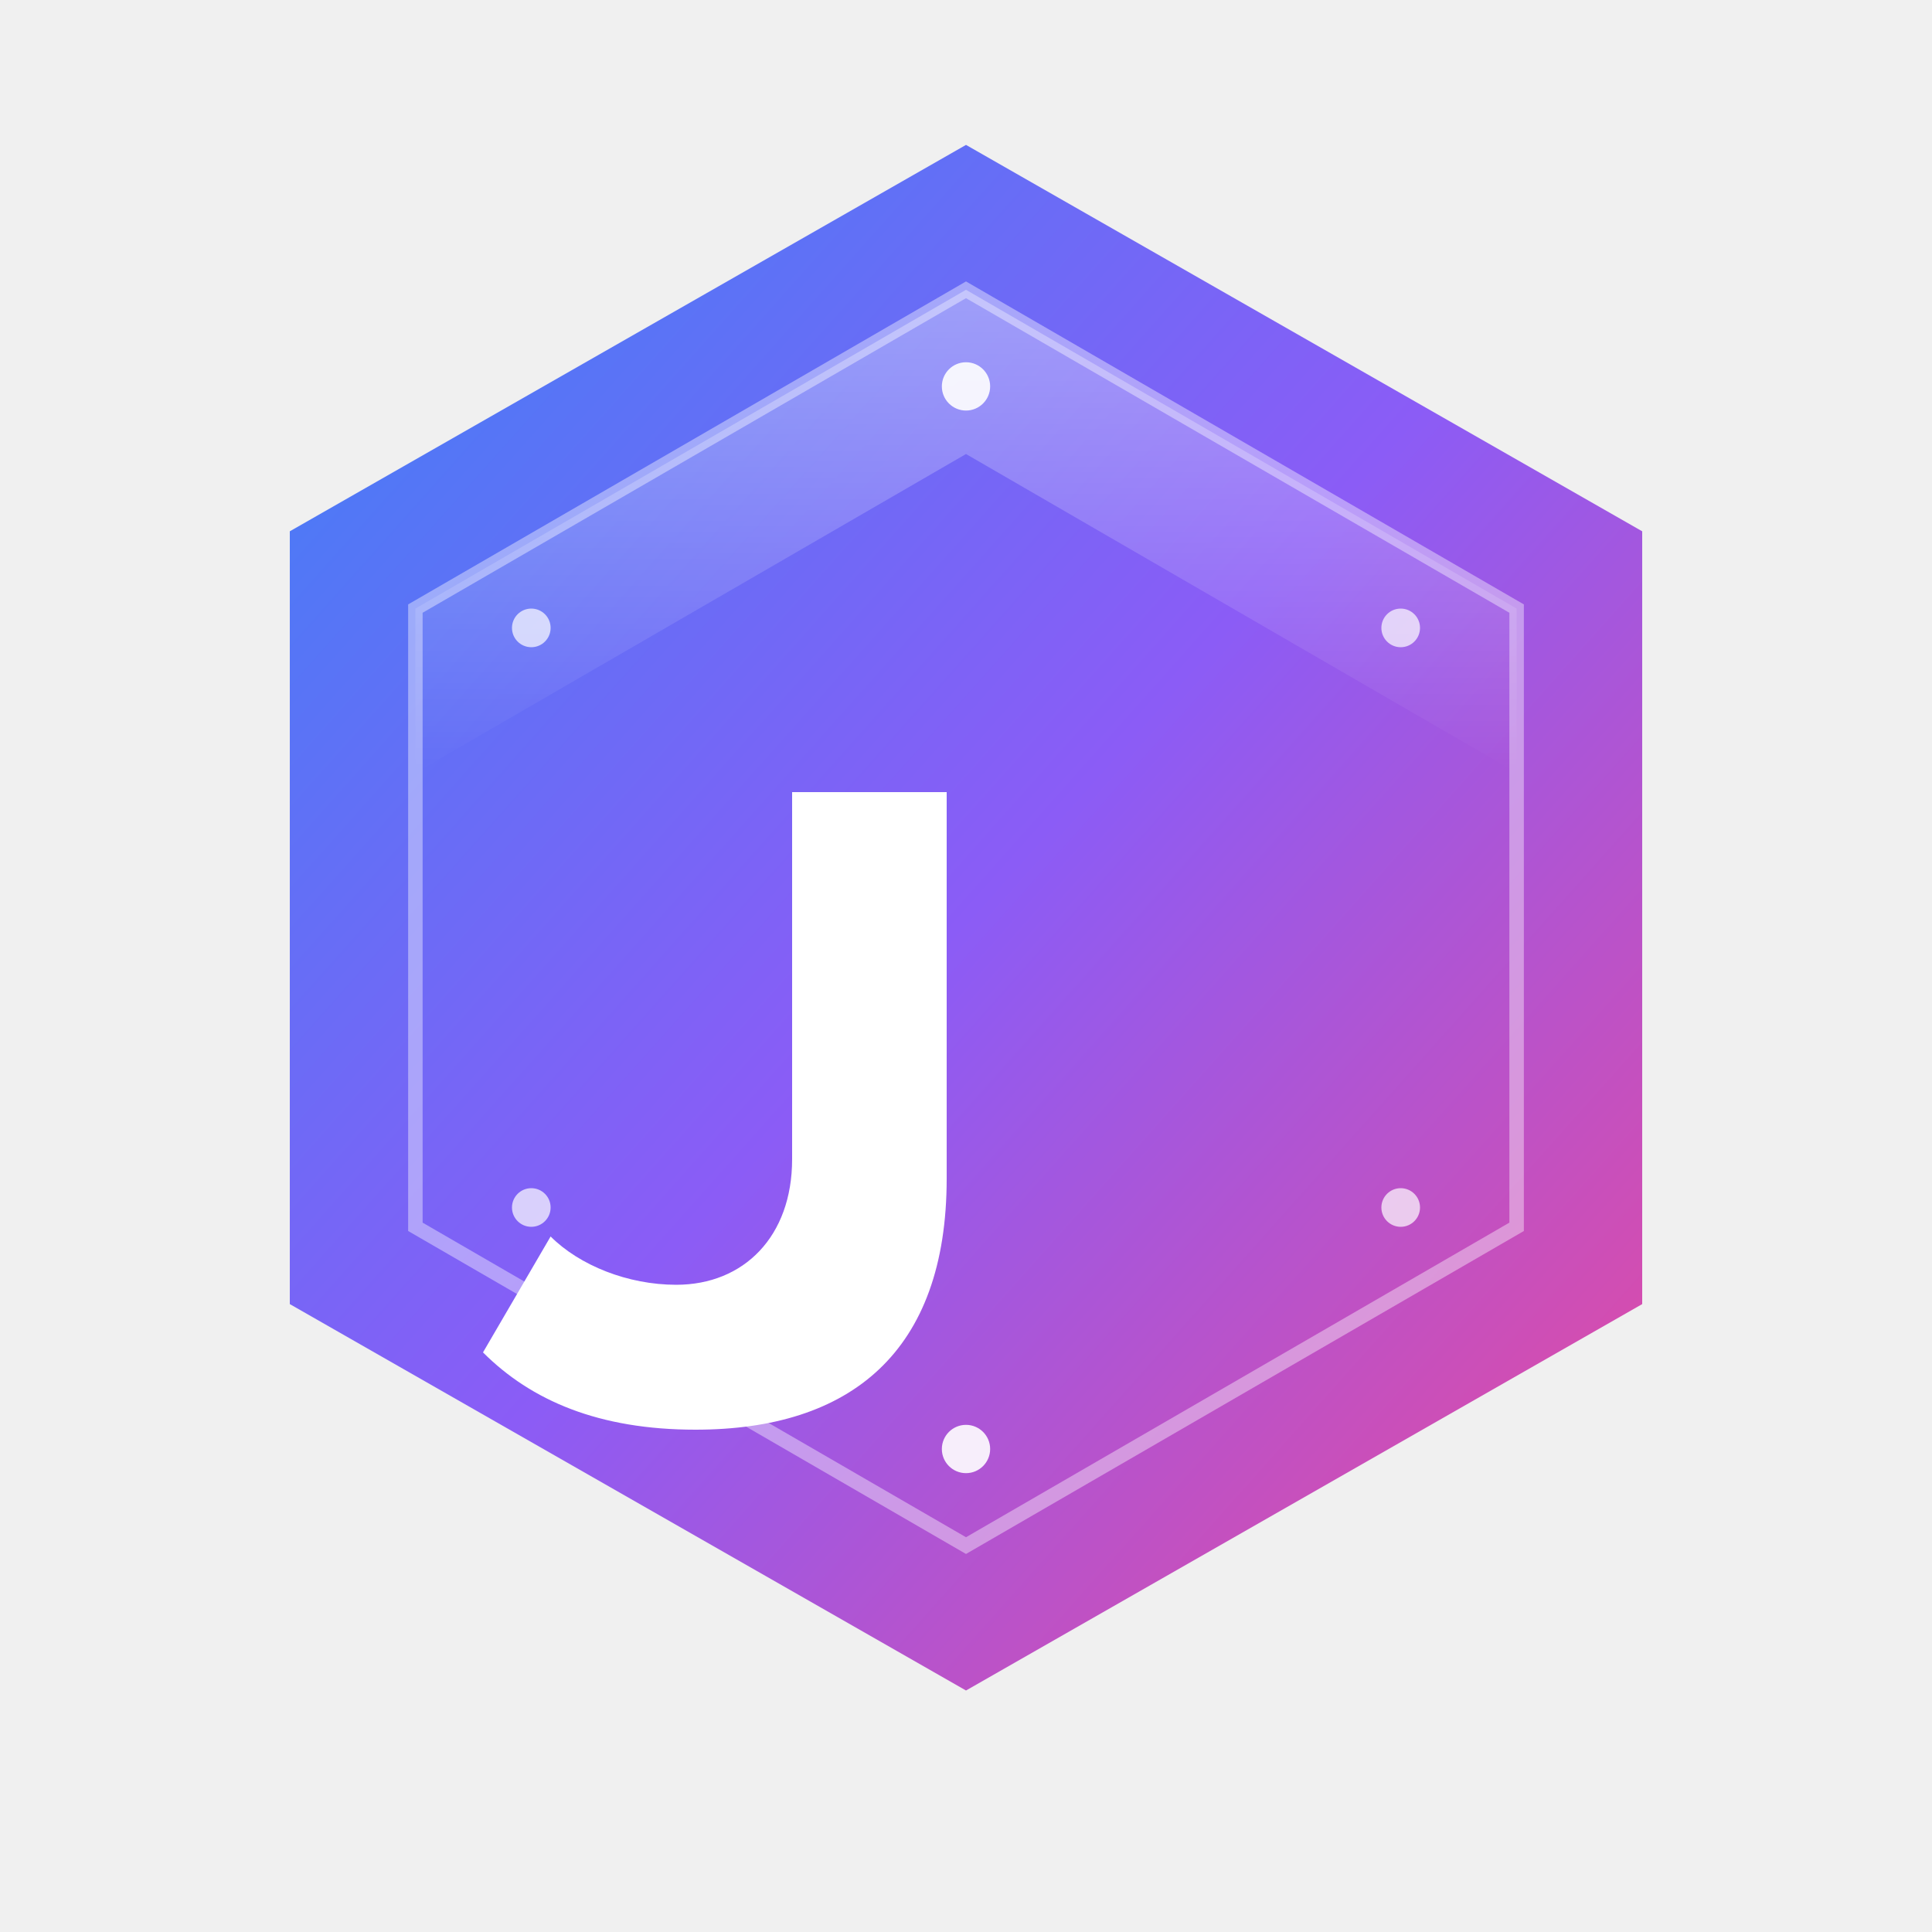
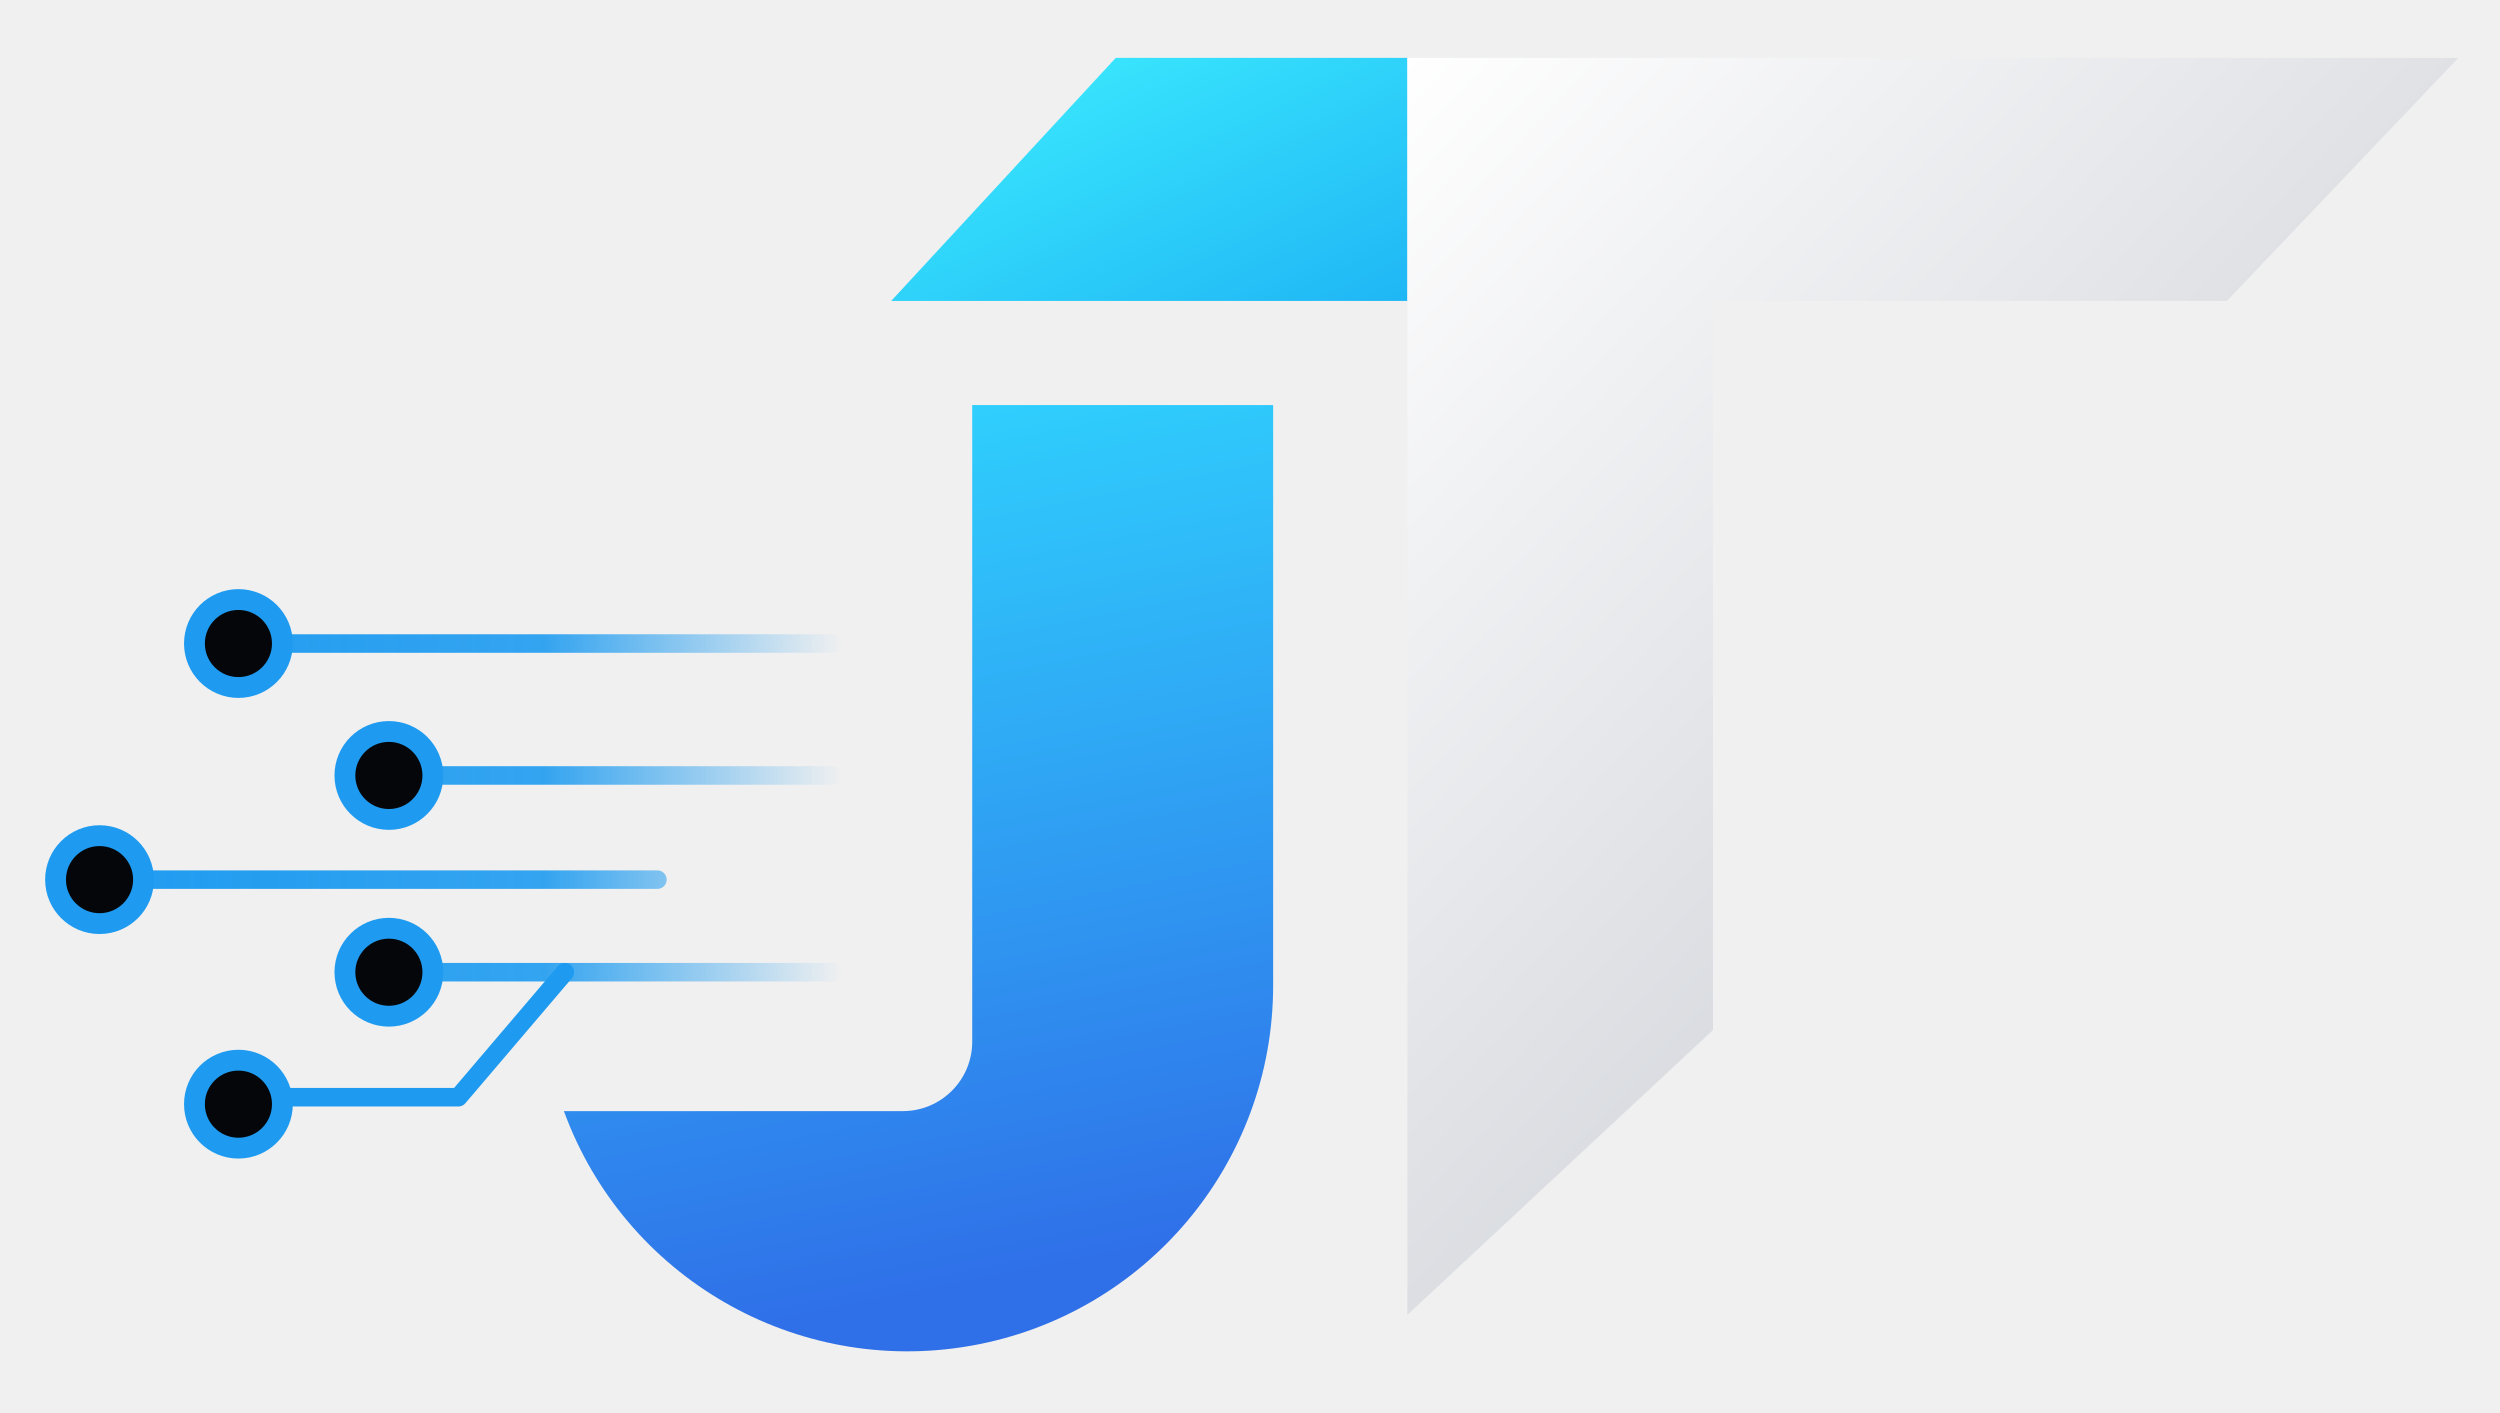
- <svg xmlns="http://www.w3.org/2000/svg" viewBox="0 0 200 200" width="200" height="200">
+ <svg xmlns="http://www.w3.org/2000/svg" viewBox="630 250 540 305" width="540" height="305">
  <defs>
-     <linearGradient id="mainGrad" x1="0%" y1="0%" x2="100%" y2="100%">
-       <stop offset="0%" stop-color="#3B82F6" />
-       <stop offset="50%" stop-color="#8B5CF6" />
-       <stop offset="100%" stop-color="#EC4899" />
+     <linearGradient id="gJ" x1="0" y1="0" x2="0.15" y2="1">
+       <stop offset="0" stop-color="#2FD8FF" />
+       <stop offset="1" stop-color="#2F6FE8" />
    </linearGradient>
-     <linearGradient id="shineGrad" x1="0%" y1="0%" x2="0%" y2="100%">
-       <stop offset="0%" stop-color="#FFFFFF" stop-opacity="0.35" />
-       <stop offset="100%" stop-color="#FFFFFF" stop-opacity="0" />
+     <linearGradient id="gCyan" x1="0" y1="0" x2="1" y2="1">
+       <stop offset="0" stop-color="#3FF0FF" />
+       <stop offset="1" stop-color="#1FB6F5" />
+     </linearGradient>
+     <linearGradient id="gT" x1="0" y1="0" x2="0.9" y2="1">
+       <stop offset="0" stop-color="#FFFFFF" />
+       <stop offset="1" stop-color="#BFC3CB" />
+     </linearGradient>
+     <linearGradient id="gLine" gradientUnits="userSpaceOnUse" x1="650" y1="0" x2="812" y2="0">
+       <stop offset="0" stop-color="#1E9BF0" />
+       <stop offset="0.6" stop-color="#1E9BF0" stop-opacity="0.9" />
+       <stop offset="1" stop-color="#1E9BF0" stop-opacity="0" />
+     </linearGradient>
+     <linearGradient id="wWhite" x1="0" y1="0" x2="1" y2="0">
+       <stop offset="0" stop-color="#FFFFFF" />
+       <stop offset="1" stop-color="#FFFFFF" />
+     </linearGradient>
+     <linearGradient id="wBlue" gradientUnits="userSpaceOnUse" x1="705" y1="0" x2="1090" y2="0">
+       <stop offset="0" stop-color="#2FC4FF" />
+       <stop offset="1" stop-color="#2F7DF0" />
+     </linearGradient>
+     <linearGradient id="iGrad" x1="0" y1="0" x2="0" y2="1">
+       <stop offset="0" stop-color="#22B5FF" />
+       <stop offset="0.45" stop-color="#FFFFFF" />
+       <stop offset="1" stop-color="#FFFFFF" />
+     </linearGradient>
+     <linearGradient id="rule" gradientUnits="userSpaceOnUse" x1="522" y1="0" x2="667" y2="0">
+       <stop offset="0" stop-color="#2F7DF0" stop-opacity="0" />
+       <stop offset="0.5" stop-color="#2F9DF0" />
+       <stop offset="1" stop-color="#2F7DF0" stop-opacity="0" />
+     </linearGradient>
+     <linearGradient id="rule2" gradientUnits="userSpaceOnUse" x1="1125" y1="0" x2="1270" y2="0">
+       <stop offset="0" stop-color="#2F7DF0" stop-opacity="0" />
+       <stop offset="0.5" stop-color="#2F9DF0" />
+       <stop offset="1" stop-color="#2F7DF0" stop-opacity="0" />
    </linearGradient>
  </defs>
-   <path d="M100 15 L170 55 L170 135 L100 175 L30 135 L30 55 Z" fill="url(#mainGrad)" />
-   <path d="M100 30 L157 63 L157 127 L100 160 L43 127 L43 63 Z" fill="none" stroke="#FFFFFF" stroke-width="1.5" stroke-opacity="0.4" />
-   <path d="M100 30 L157 63 L157 80 L100 47 L43 80 L43 63 Z" fill="url(#shineGrad)" />
-   <path d="M78 70 L78 82 L98 82 L98 122 C98 140 88 148 72 148 C62 148 55 145 50 140 L57 128 C60 131 65 133 70 133 C77 133 82 128 82 120 L82 82 L78 82 Z" fill="#FFFFFF" />
-   <circle cx="100" cy="40" r="2.5" fill="#FFFFFF" opacity="0.9" />
-   <circle cx="145" cy="65" r="2" fill="#FFFFFF" opacity="0.7" />
-   <circle cx="145" cy="125" r="2" fill="#FFFFFF" opacity="0.7" />
-   <circle cx="100" cy="150" r="2.5" fill="#FFFFFF" opacity="0.9" />
-   <circle cx="55" cy="125" r="2" fill="#FFFFFF" opacity="0.7" />
-   <circle cx="55" cy="65" r="2" fill="#FFFFFF" opacity="0.7" />
+   <path d="M692.5 389H810" stroke="url(#gLine)" stroke-width="4" fill="none" stroke-linecap="round" />
+   <path d="M725 417.5H810" stroke="url(#gLine)" stroke-width="4" fill="none" stroke-linecap="round" />
+   <path d="M662.5 440H772" stroke="url(#gLine)" stroke-width="4" fill="none" stroke-linecap="round" />
+   <path d="M725 460H810" stroke="url(#gLine)" stroke-width="4" fill="none" stroke-linecap="round" />
+   <path d="M752 460L729 487H692.5" stroke="#1E9BF0" stroke-width="4" fill="none" stroke-linejoin="round" stroke-linecap="round" />
+   <circle cx="681.5" cy="389" r="9.5" fill="#050609" stroke="#1E9BF0" stroke-width="4.5" />
+   <circle cx="714" cy="417.5" r="9.5" fill="#050609" stroke="#1E9BF0" stroke-width="4.5" />
+   <circle cx="651.5" cy="440" r="9.5" fill="#050609" stroke="#1E9BF0" stroke-width="4.5" />
+   <circle cx="714" cy="460" r="9.5" fill="#050609" stroke="#1E9BF0" stroke-width="4.5" />
+   <circle cx="681.5" cy="488.5" r="9.5" fill="#050609" stroke="#1E9BF0" stroke-width="4.5" />
+   <path d="M840 337.5H905V463A79 79 0 0 1 751.8 490H825A15 15 0 0 0 840 475Z" fill="url(#gJ)" />
+   <path d="M822.5 315L871 262.5H934V315Z" fill="url(#gCyan)" />
+   <path d="M934 262.5H1161L1111 315H1000V472.5L934 534Z" fill="url(#gT)" />
</svg>
